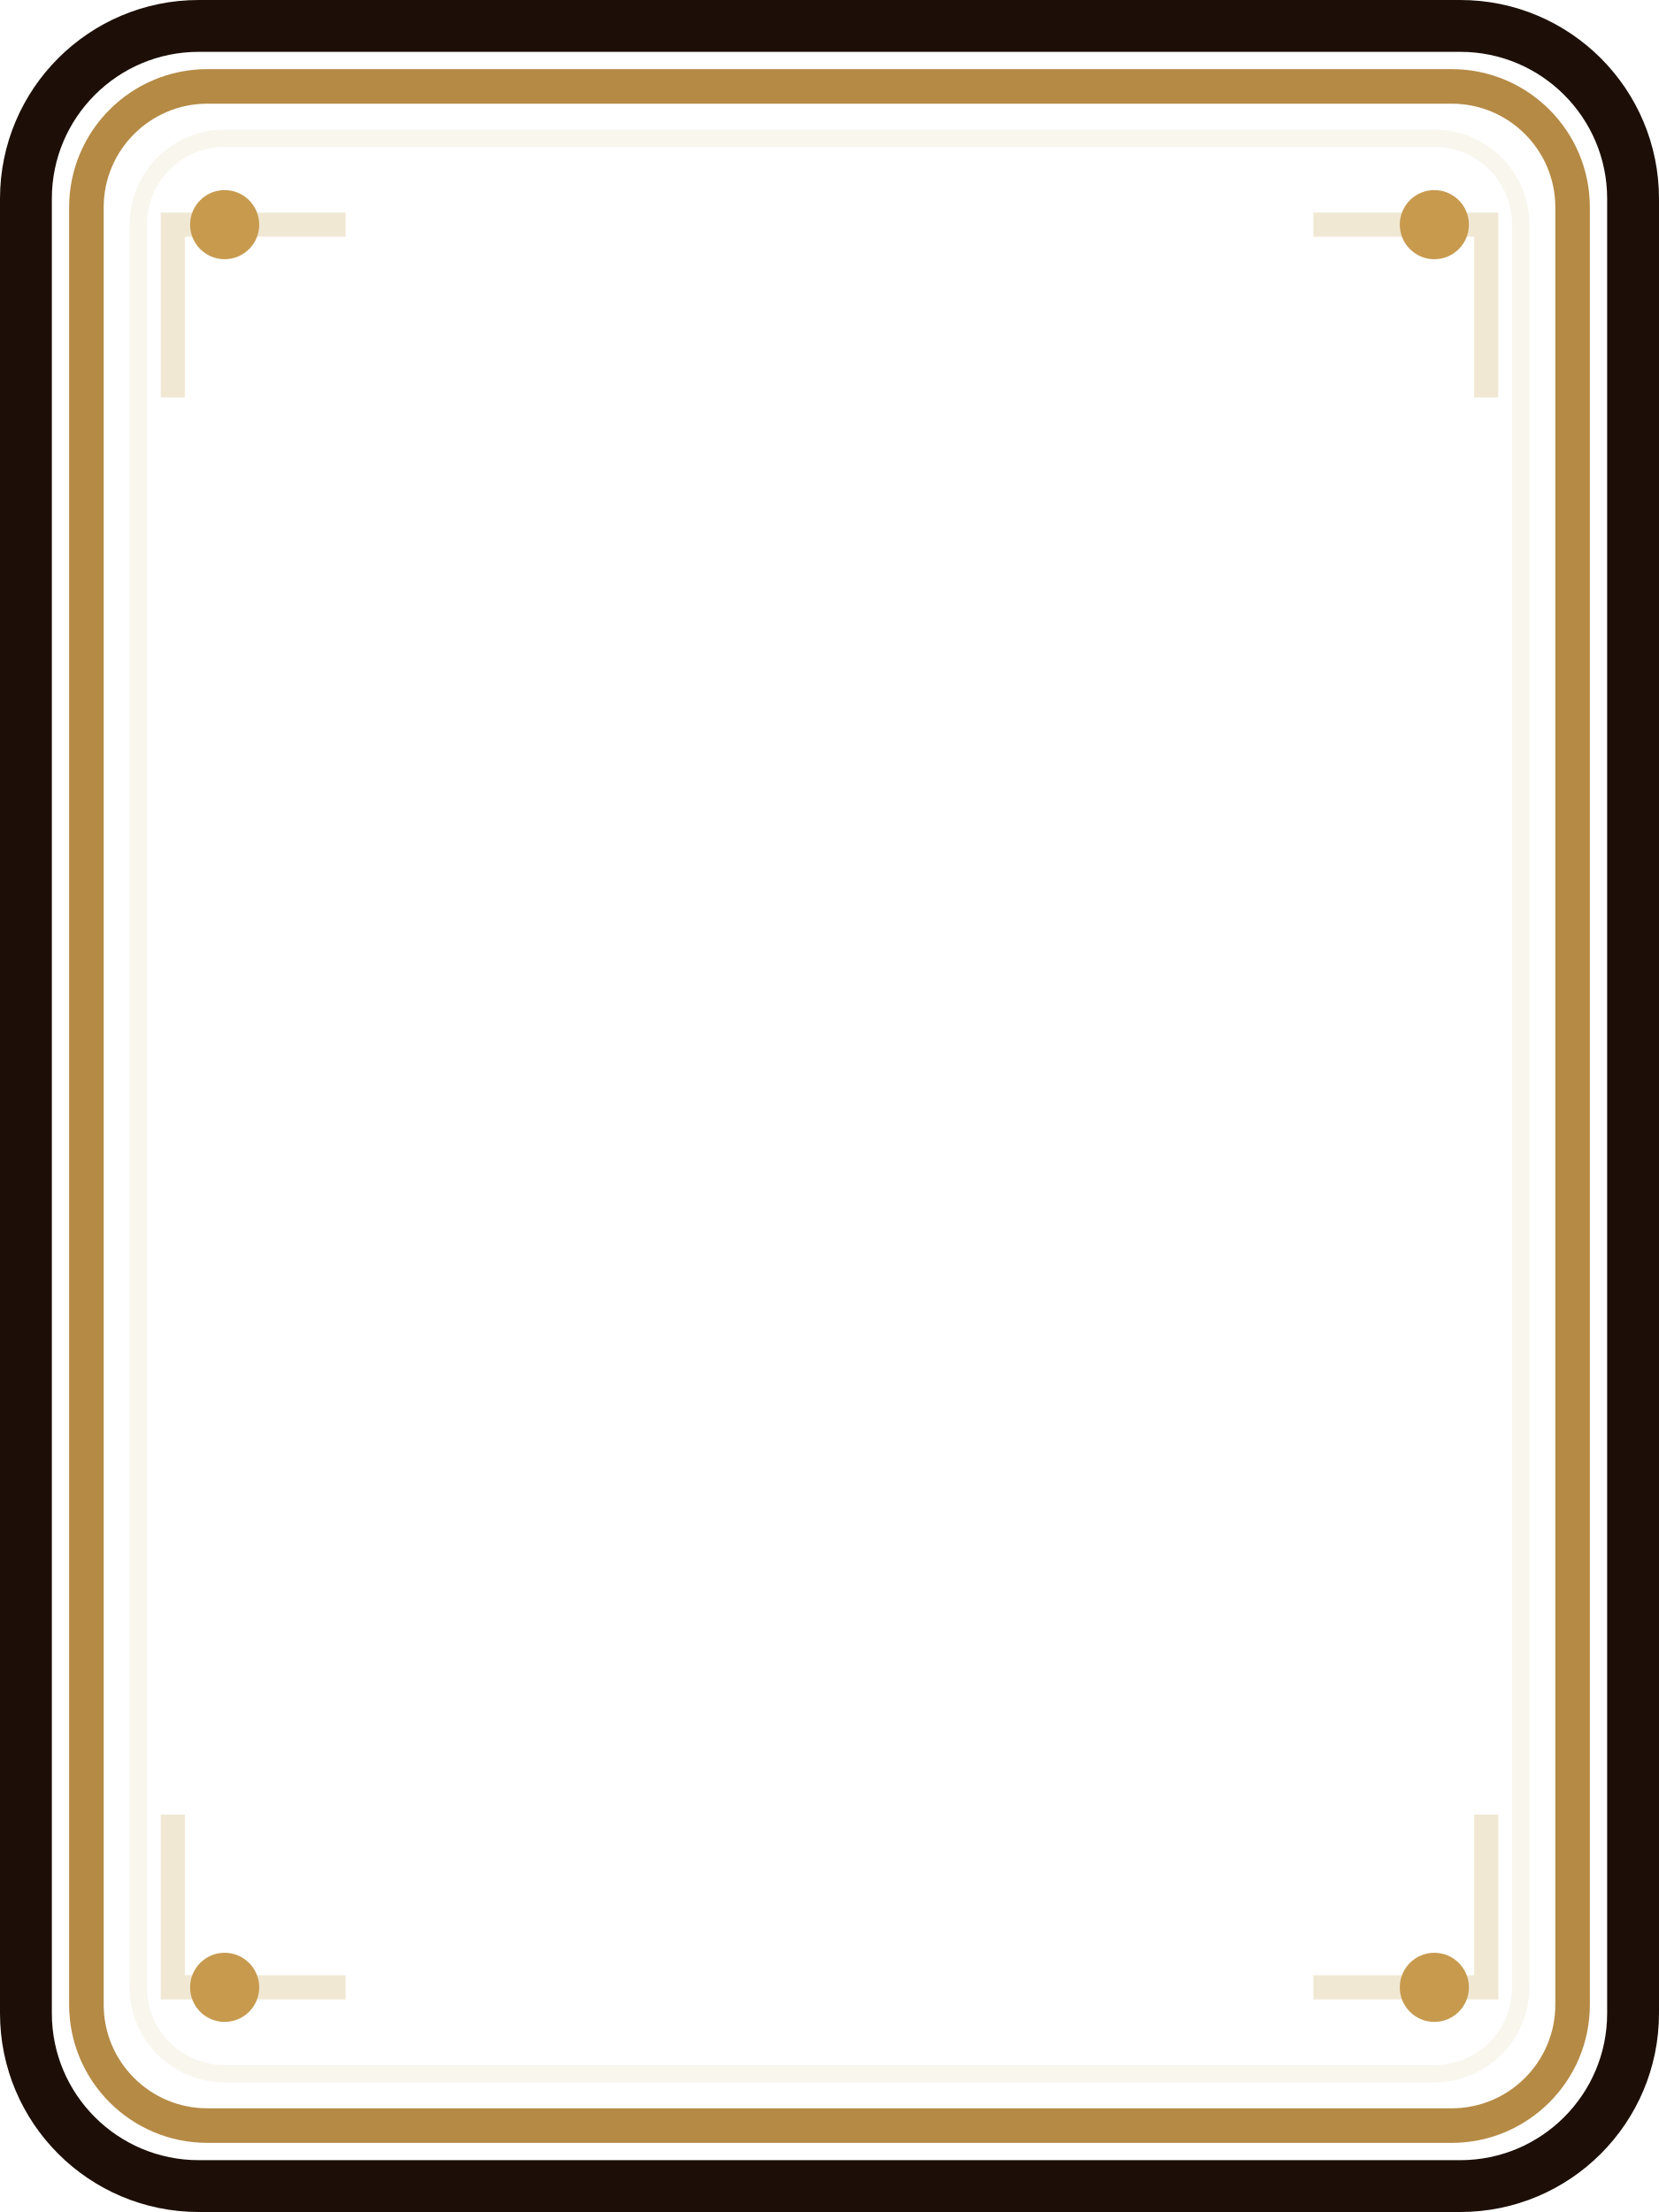
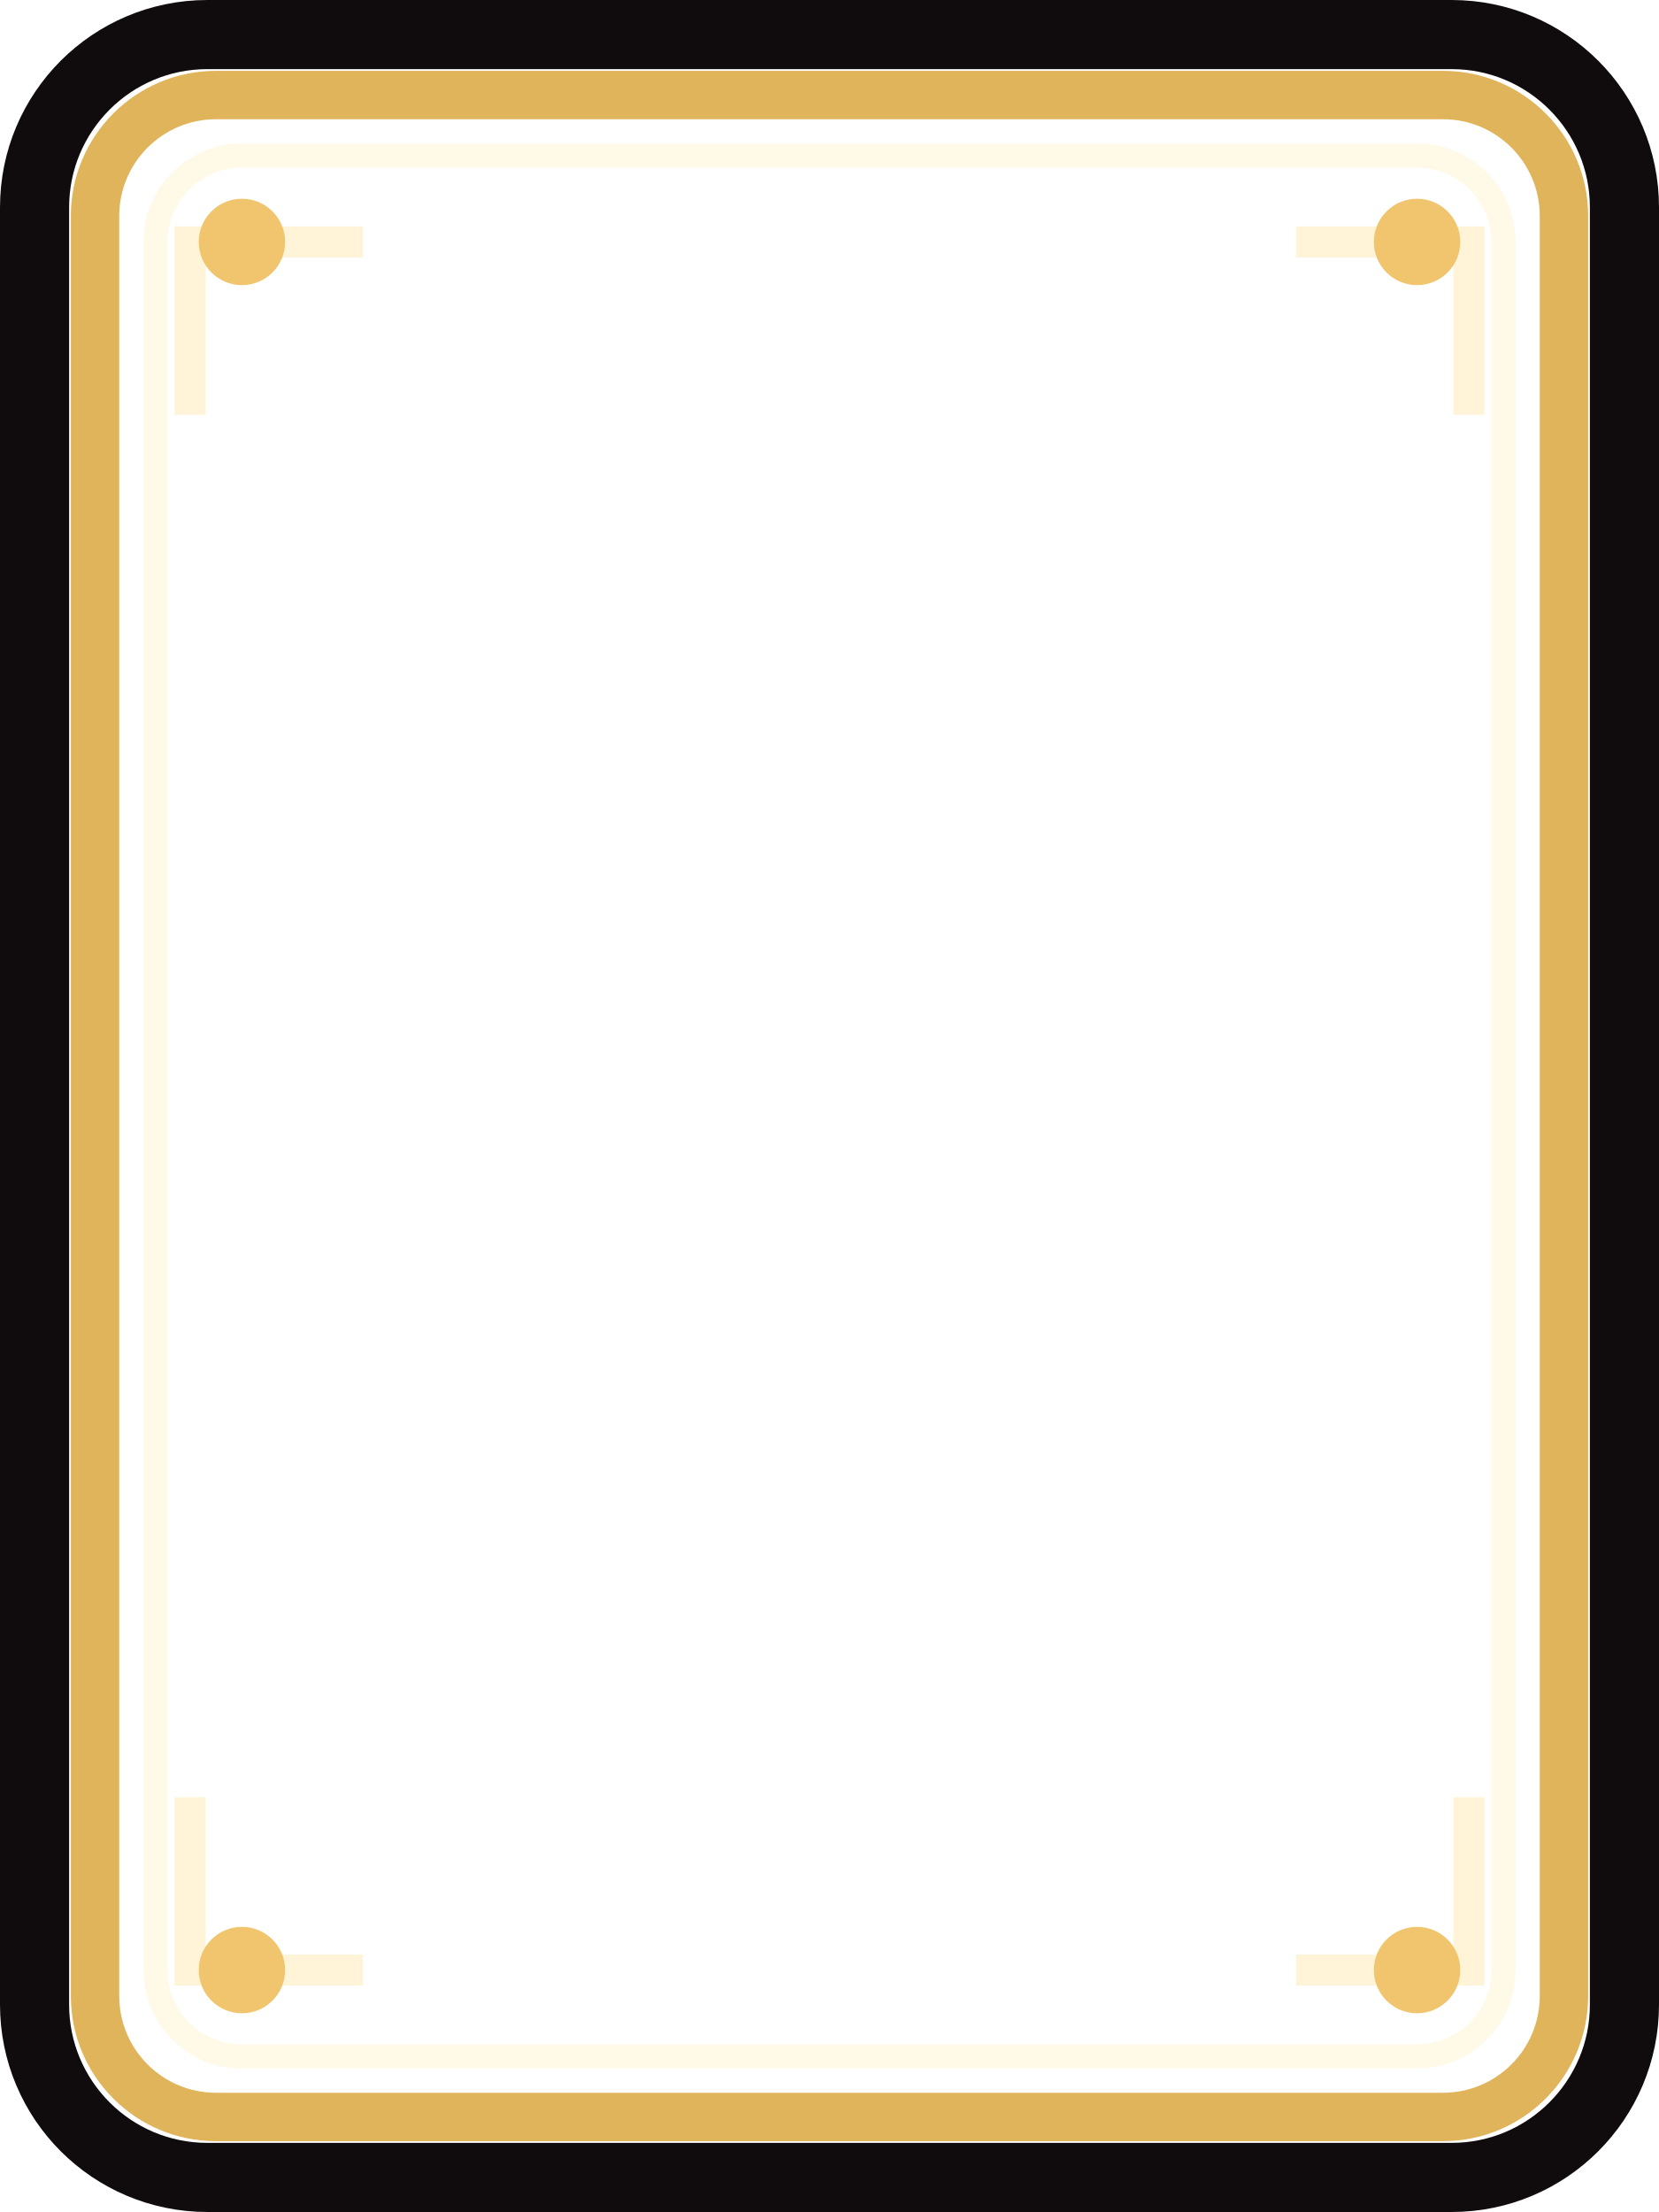
<svg xmlns="http://www.w3.org/2000/svg" width="96" height="128" viewBox="0 0 96 128">
-   <rect x="1.5" y="1.5" width="93" height="125" rx="10" fill="none" stroke="#1d0f07" stroke-width="3" />
-   <rect x="5" y="5" width="86" height="118" rx="7" fill="none" stroke="#b58a45" stroke-width="2" />
-   <rect x="8" y="8" width="80" height="112" rx="5" fill="none" stroke="#e4d2aa" stroke-opacity=".2" stroke-width="1" />
-   <path d="M10 23V13h10M76 13h10v10M10 105v10h10M76 115h10v-10" fill="none" stroke="#e4d2aa" stroke-opacity=".5" stroke-width="1.4" />
-   <g fill="#c79a4e">
-     <circle cx="13" cy="13" r="2" />
-     <circle cx="83" cy="13" r="2" />
-     <circle cx="13" cy="115" r="2" />
-     <circle cx="83" cy="115" r="2" />
+   <rect x="2" y="2" width="92" height="124" rx="10" fill="none" stroke="#100c0d" stroke-width="4" />
+   <rect x="5.5" y="5.5" width="85" height="117" rx="7" fill="none" stroke="#e0b45b" stroke-width="2.8" />
+   <rect x="9" y="9" width="78" height="110" rx="5" fill="none" stroke="#fff0c9" stroke-opacity=".42" stroke-width="1.4" />
+   <path d="M11 24V14h10M75 14h10v10M11 104v10h10M75 114h10v-10" fill="none" stroke="#fff0c9" stroke-opacity=".75" stroke-width="1.8" />
+   <g fill="#f0c56e">
+     <circle cx="14" cy="14" r="2.5" />
+     <circle cx="82" cy="14" r="2.5" />
+     <circle cx="14" cy="114" r="2.5" />
+     <circle cx="82" cy="114" r="2.5" />
  </g>
</svg>
